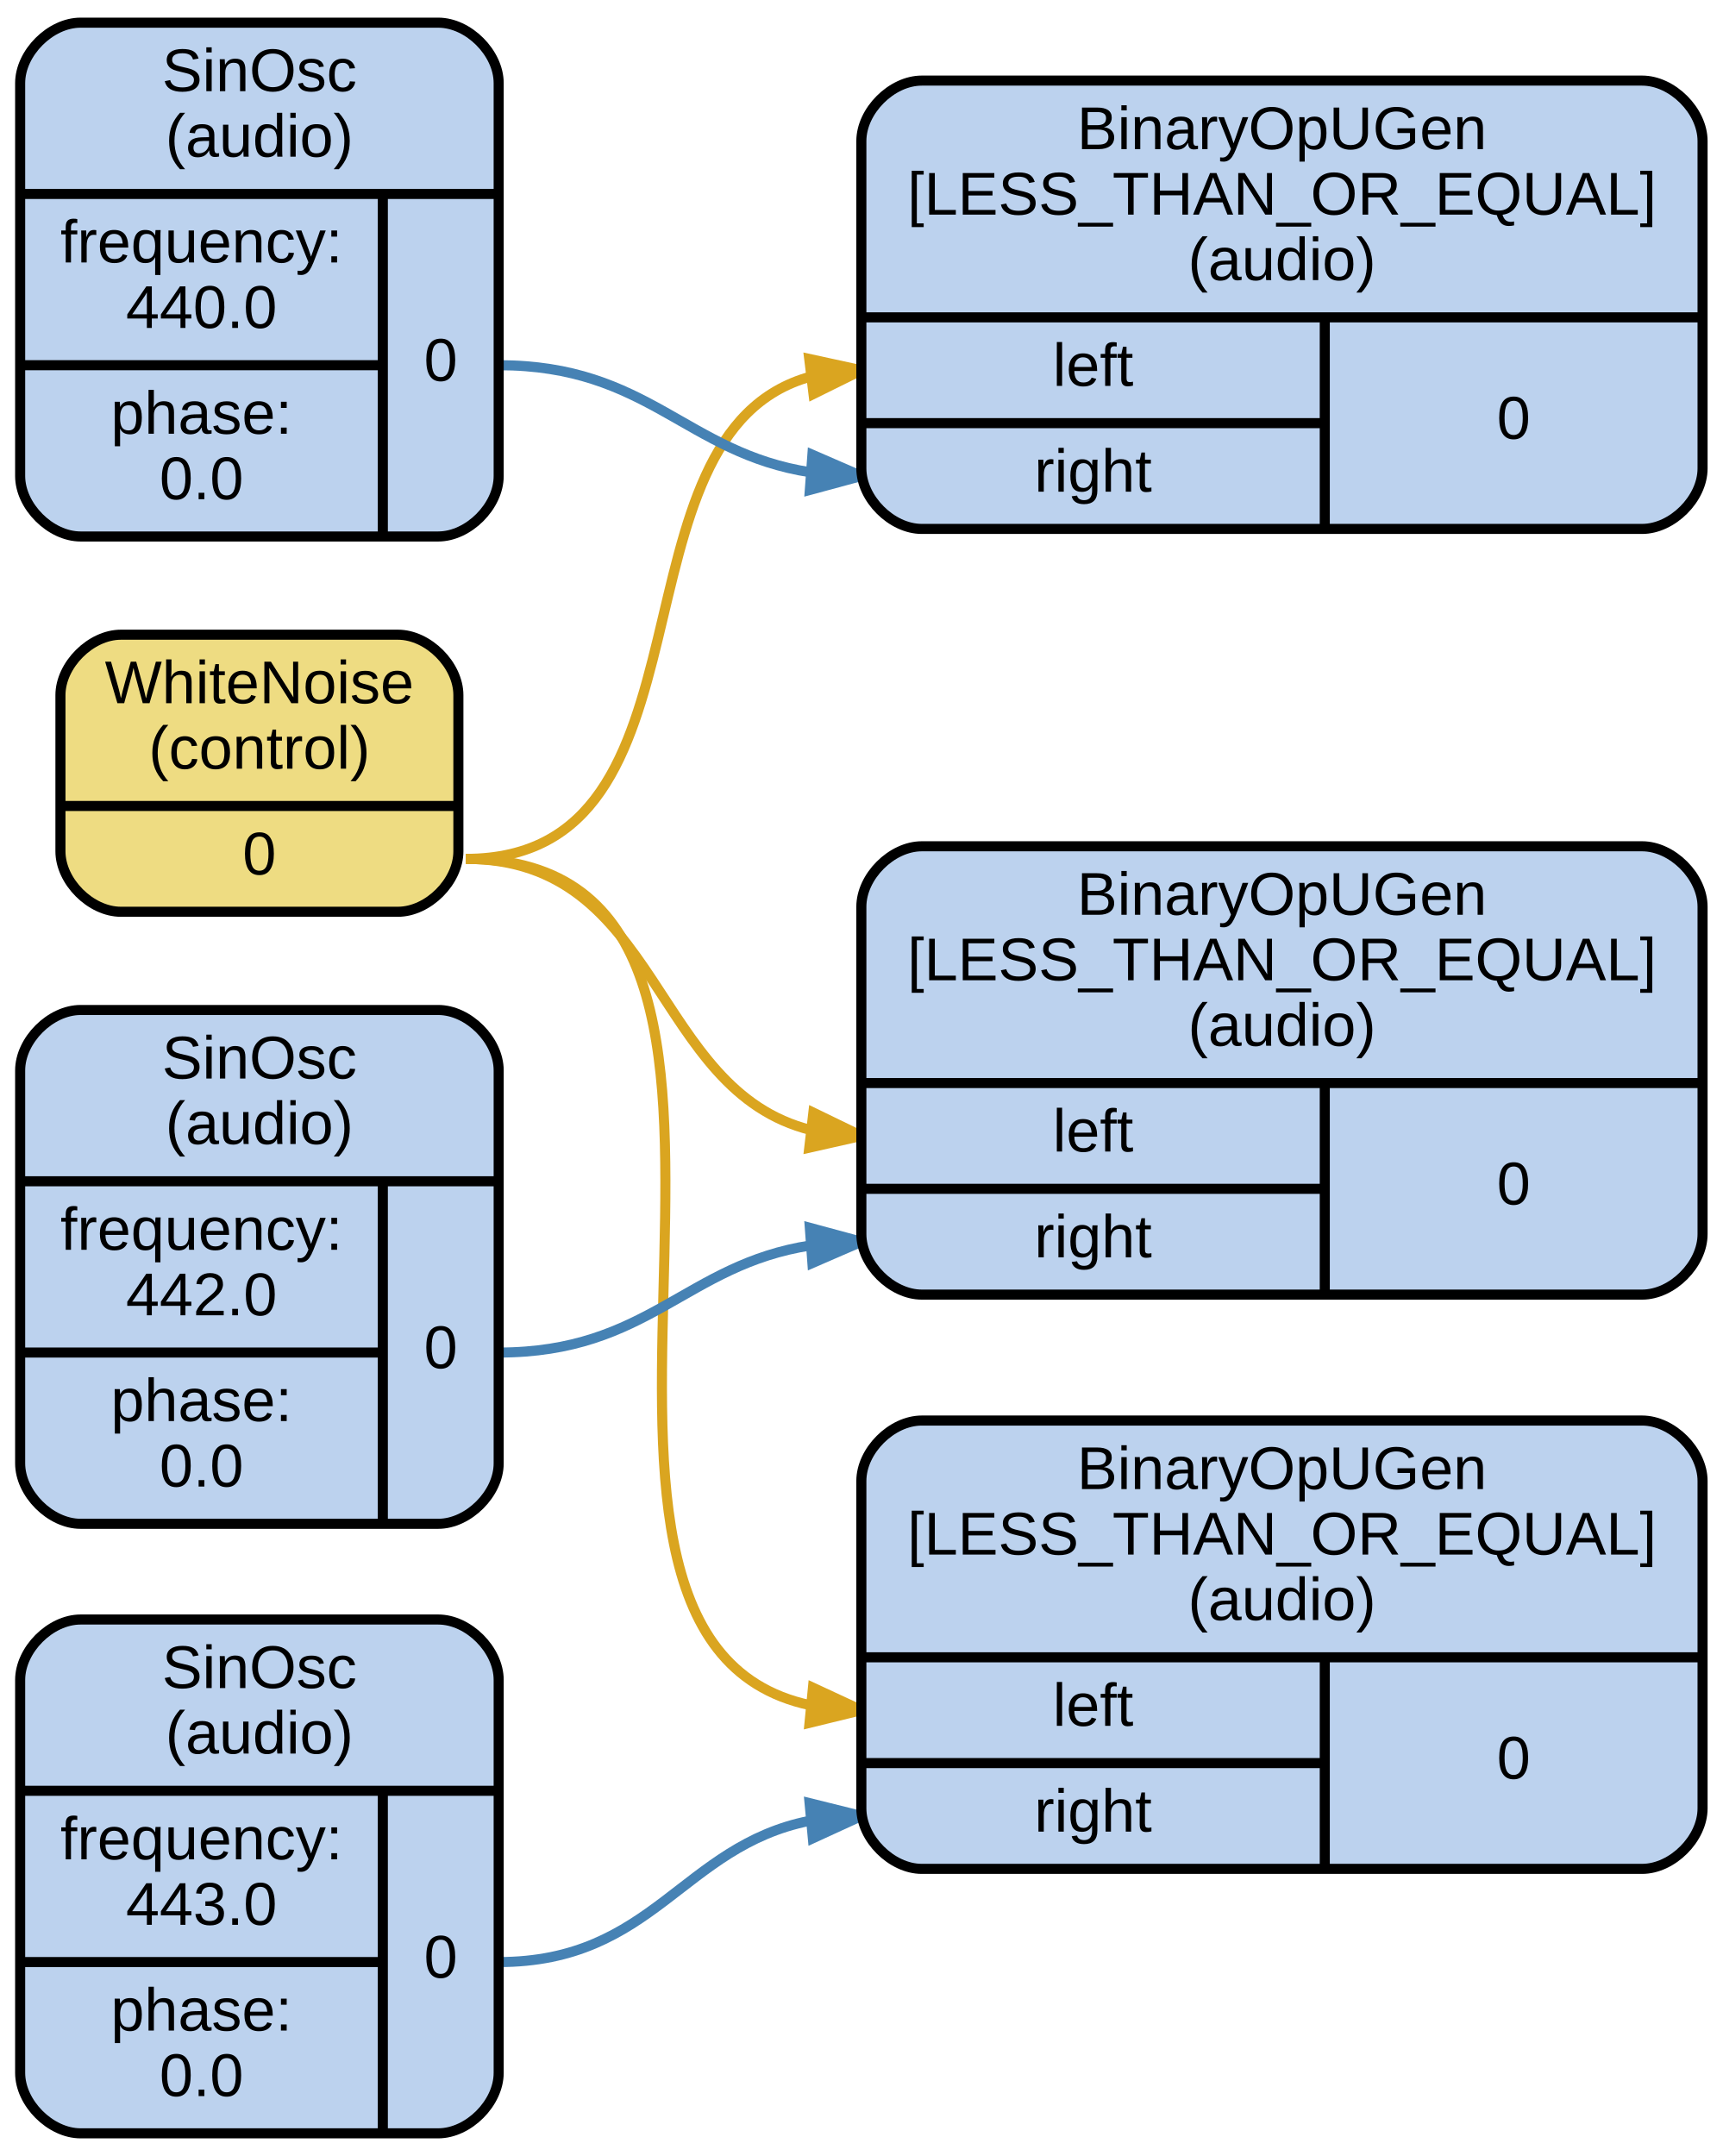
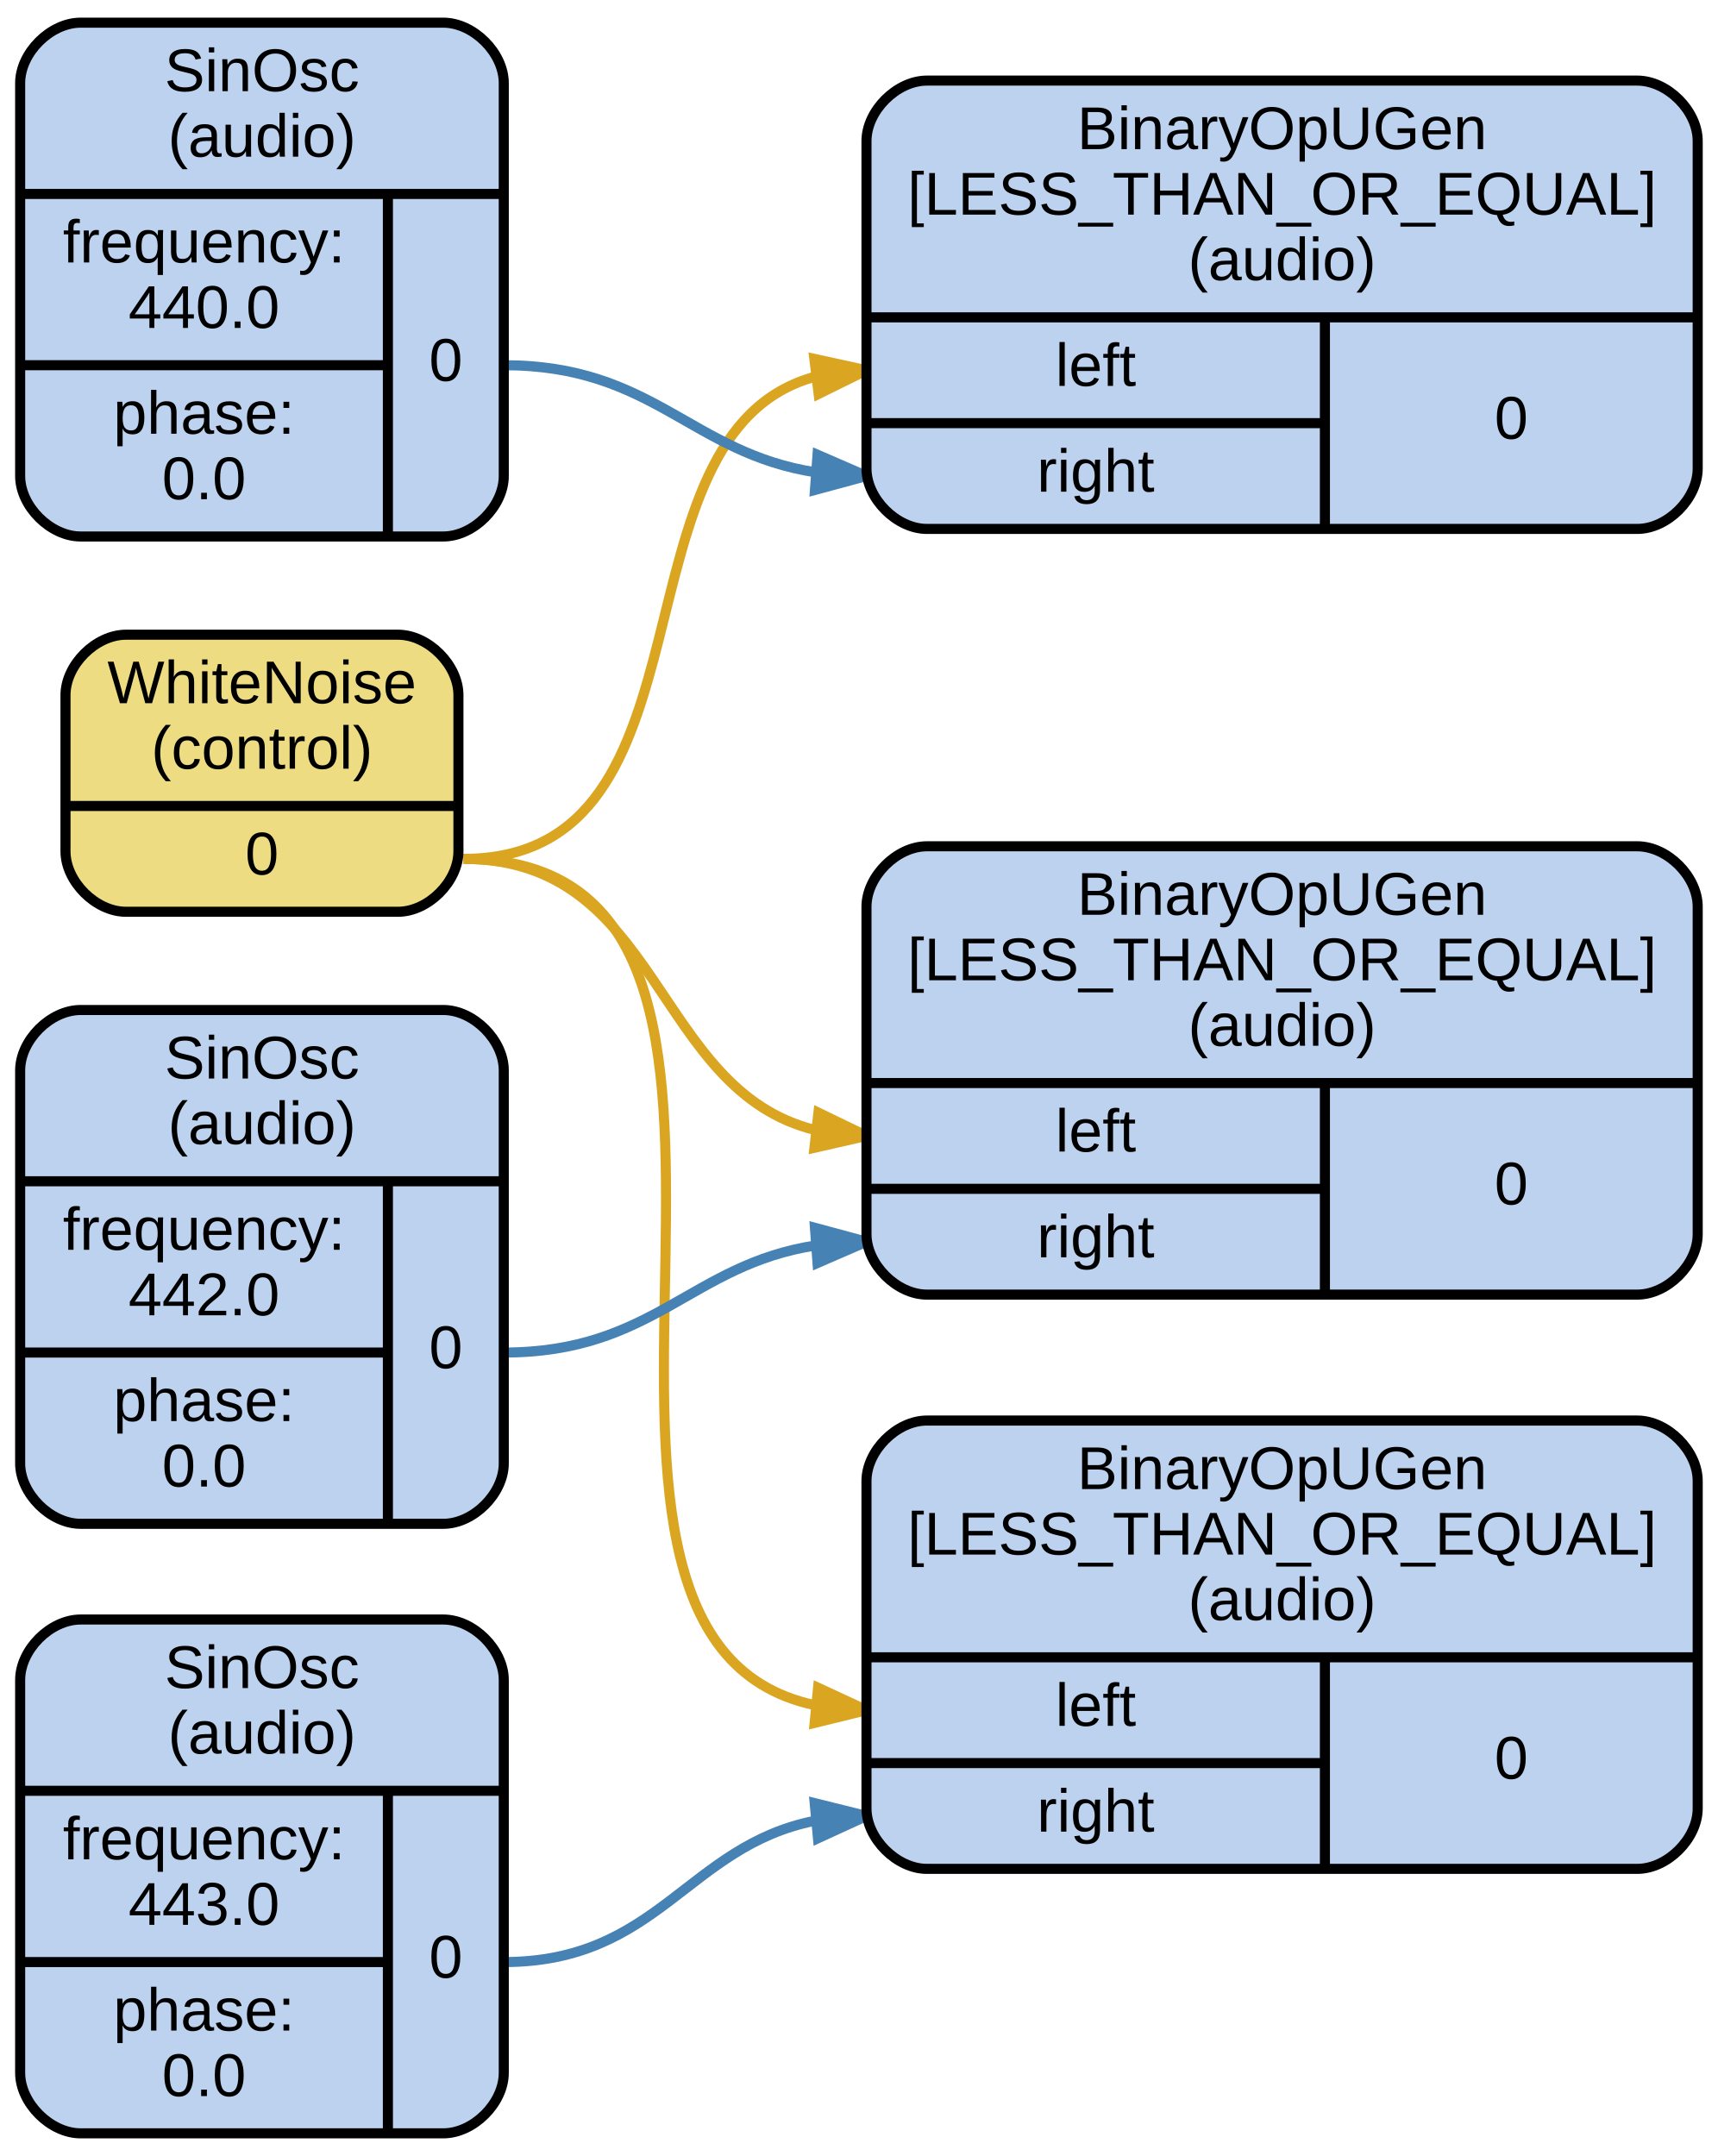
- <svg xmlns="http://www.w3.org/2000/svg" width="342pt" height="428pt" viewBox="0.00 0.00 342.00 428.00">
+ <svg xmlns="http://www.w3.org/2000/svg" width="341pt" height="428pt" viewBox="0.00 0.00 341.00 428.00">
  <g id="graph0" class="graph" transform="scale(1 1) rotate(0) translate(4 424)">
    <g id="edge1" class="edge">
-       <path fill="none" stroke="goldenrod" stroke-width="2" d="M88.5,-253.5C140.28,-253.5 115.46,-338.04 157.06,-349.27" />
-       <polygon fill="goldenrod" stroke="goldenrod" stroke-width="2" points="156.65,-352.75 167,-350.5 157.5,-345.8 156.65,-352.75" />
+       <path fill="none" stroke="goldenrod" stroke-width="2" d="M88,-253.5C140.17,-253.5 115.95,-338.04 157.98,-349.27" />
+       <polygon fill="goldenrod" stroke="goldenrod" stroke-width="2" points="157.65,-352.76 168,-350.5 158.5,-345.81 157.65,-352.76" />
    </g>
    <g id="edge2" class="edge">
-       <path fill="none" stroke="goldenrod" stroke-width="2" d="M88.5,-253.5C127.44,-253.5 125.19,-207.55 157.05,-199.65" />
-       <polygon fill="goldenrod" stroke="goldenrod" stroke-width="2" points="157.47,-203.12 167,-198.5 156.66,-196.17 157.47,-203.12" />
+       <path fill="none" stroke="goldenrod" stroke-width="2" d="M88,-253.5C127.44,-253.5 125.57,-207.55 157.91,-199.65" />
+       <polygon fill="goldenrod" stroke="goldenrod" stroke-width="2" points="158.46,-203.11 168,-198.5 157.67,-196.15 158.46,-203.11" />
    </g>
    <g id="edge3" class="edge">
-       <path fill="none" stroke="goldenrod" stroke-width="2" d="M88.5,-253.5C167.6,-253.5 91.67,-99.34 156.84,-85.49" />
-       <polygon fill="goldenrod" stroke="goldenrod" stroke-width="2" points="157.39,-88.96 167,-84.5 156.71,-81.99 157.39,-88.96" />
+       <path fill="none" stroke="goldenrod" stroke-width="2" d="M88,-253.5C167.37,-253.5 92.3,-99.34 157.8,-85.49" />
+       <polygon fill="goldenrod" stroke="goldenrod" stroke-width="2" points="158.39,-88.95 168,-84.5 157.71,-81.98 158.39,-88.95" />
    </g>
    <g id="edge4" class="edge">
-       <path fill="none" stroke="steelblue" stroke-width="2" d="M95,-351.5C124.8,-351.5 132.09,-334.05 156.97,-330.23" />
-       <polygon fill="steelblue" stroke="steelblue" stroke-width="2" points="157.28,-333.72 167,-329.5 156.77,-326.74 157.28,-333.72" />
+       <path fill="none" stroke="steelblue" stroke-width="2" d="M96,-351.5C125.8,-351.5 133.09,-334.05 157.97,-330.23" />
+       <polygon fill="steelblue" stroke="steelblue" stroke-width="2" points="158.28,-333.72 168,-329.5 157.77,-326.74 158.28,-333.72" />
    </g>
    <g id="edge5" class="edge">
-       <path fill="none" stroke="steelblue" stroke-width="2" d="M95,-155.5C124.8,-155.5 132.09,-172.95 156.97,-176.77" />
-       <polygon fill="steelblue" stroke="steelblue" stroke-width="2" points="156.77,-180.26 167,-177.5 157.28,-173.28 156.77,-180.26" />
+       <path fill="none" stroke="steelblue" stroke-width="2" d="M96,-155.5C125.8,-155.5 133.09,-172.95 157.97,-176.77" />
+       <polygon fill="steelblue" stroke="steelblue" stroke-width="2" points="157.77,-180.26 168,-177.5 158.28,-173.28 157.77,-180.26" />
    </g>
    <g id="edge6" class="edge">
-       <path fill="none" stroke="steelblue" stroke-width="2" d="M95,-34.5C125.72,-34.5 131.47,-57.5 156.73,-62.54" />
-       <polygon fill="steelblue" stroke="steelblue" stroke-width="2" points="156.72,-66.05 167,-63.5 157.37,-59.08 156.72,-66.05" />
+       <path fill="none" stroke="steelblue" stroke-width="2" d="M96,-34.5C126.72,-34.5 132.47,-57.5 157.73,-62.54" />
+       <polygon fill="steelblue" stroke="steelblue" stroke-width="2" points="157.72,-66.05 168,-63.5 158.37,-59.08 157.72,-66.05" />
    </g>
    <g id="node1" class="node">
-       <path fill="#eedc82" stroke="black" stroke-width="2" d="M20,-243C20,-243 75,-243 75,-243 81,-243 87,-249 87,-255 87,-255 87,-286 87,-286 87,-292 81,-298 75,-298 75,-298 20,-298 20,-298 14,-298 8,-292 8,-286 8,-286 8,-255 8,-255 8,-249 14,-243 20,-243" />
-       <text text-anchor="middle" x="47.5" y="-284.4" font-family="Arial" font-size="12.00">WhiteNoise</text>
-       <text text-anchor="middle" x="47.5" y="-271.4" font-family="Arial" font-size="12.00">(control)</text>
-       <polyline fill="none" stroke="black" stroke-width="2" points="8,-264 87,-264 " />
-       <text text-anchor="middle" x="47.5" y="-250.4" font-family="Arial" font-size="12.00">0</text>
+       <path fill="#eedc82" stroke="black" stroke-width="2" d="M21,-243C21,-243 75,-243 75,-243 81,-243 87,-249 87,-255 87,-255 87,-286 87,-286 87,-292 81,-298 75,-298 75,-298 21,-298 21,-298 15,-298 9,-292 9,-286 9,-286 9,-255 9,-255 9,-249 15,-243 21,-243" />
+       <text text-anchor="middle" x="48" y="-284.4" font-family="Arial" font-size="12.00">WhiteNoise</text>
+       <text text-anchor="middle" x="48" y="-271.4" font-family="Arial" font-size="12.00">(control)</text>
+       <polyline fill="none" stroke="black" stroke-width="2" points="9,-264 87,-264 " />
+       <text text-anchor="middle" x="48" y="-250.4" font-family="Arial" font-size="12.00">0</text>
    </g>
    <g id="node2" class="node">
-       <path fill="#bcd2ee" stroke="black" stroke-width="2" d="M12,-317.5C12,-317.5 83,-317.5 83,-317.5 89,-317.5 95,-323.5 95,-329.5 95,-329.5 95,-407.5 95,-407.5 95,-413.5 89,-419.5 83,-419.5 83,-419.5 12,-419.5 12,-419.5 6,-419.5 0,-413.5 0,-407.5 0,-407.5 0,-329.5 0,-329.5 0,-323.5 6,-317.5 12,-317.5" />
-       <text text-anchor="middle" x="47.5" y="-405.9" font-family="Arial" font-size="12.00">SinOsc</text>
-       <text text-anchor="middle" x="47.5" y="-392.9" font-family="Arial" font-size="12.00">(audio)</text>
-       <polyline fill="none" stroke="black" stroke-width="2" points="0,-385.5 95,-385.5 " />
-       <text text-anchor="middle" x="36" y="-371.9" font-family="Arial" font-size="12.00">frequency:</text>
-       <text text-anchor="middle" x="36" y="-358.9" font-family="Arial" font-size="12.00">440.0</text>
-       <polyline fill="none" stroke="black" stroke-width="2" points="0,-351.5 72,-351.5 " />
-       <text text-anchor="middle" x="36" y="-337.9" font-family="Arial" font-size="12.00">phase:</text>
-       <text text-anchor="middle" x="36" y="-324.9" font-family="Arial" font-size="12.00">0.0</text>
-       <polyline fill="none" stroke="black" stroke-width="2" points="72,-317.5 72,-385.5 " />
-       <text text-anchor="middle" x="83.5" y="-348.4" font-family="Arial" font-size="12.00">0</text>
+       <path fill="#bcd2ee" stroke="black" stroke-width="2" d="M12,-317.5C12,-317.5 84,-317.5 84,-317.5 90,-317.5 96,-323.5 96,-329.5 96,-329.5 96,-407.5 96,-407.5 96,-413.5 90,-419.5 84,-419.5 84,-419.5 12,-419.5 12,-419.5 6,-419.5 0,-413.5 0,-407.5 0,-407.5 0,-329.5 0,-329.5 0,-323.5 6,-317.5 12,-317.5" />
+       <text text-anchor="middle" x="48" y="-405.9" font-family="Arial" font-size="12.00">SinOsc</text>
+       <text text-anchor="middle" x="48" y="-392.9" font-family="Arial" font-size="12.00">(audio)</text>
+       <polyline fill="none" stroke="black" stroke-width="2" points="0,-385.5 96,-385.5 " />
+       <text text-anchor="middle" x="36.5" y="-371.9" font-family="Arial" font-size="12.00">frequency:</text>
+       <text text-anchor="middle" x="36.5" y="-358.9" font-family="Arial" font-size="12.00">440.0</text>
+       <polyline fill="none" stroke="black" stroke-width="2" points="0,-351.5 73,-351.5 " />
+       <text text-anchor="middle" x="36.5" y="-337.9" font-family="Arial" font-size="12.00">phase:</text>
+       <text text-anchor="middle" x="36.5" y="-324.9" font-family="Arial" font-size="12.00">0.0</text>
+       <polyline fill="none" stroke="black" stroke-width="2" points="73,-317.5 73,-385.5 " />
+       <text text-anchor="middle" x="84.5" y="-348.4" font-family="Arial" font-size="12.00">0</text>
    </g>
    <g id="node3" class="node">
-       <path fill="#bcd2ee" stroke="black" stroke-width="2" d="M179,-319C179,-319 322,-319 322,-319 328,-319 334,-325 334,-331 334,-331 334,-396 334,-396 334,-402 328,-408 322,-408 322,-408 179,-408 179,-408 173,-408 167,-402 167,-396 167,-396 167,-331 167,-331 167,-325 173,-319 179,-319" />
+       <path fill="#bcd2ee" stroke="black" stroke-width="2" d="M180,-319C180,-319 321,-319 321,-319 327,-319 333,-325 333,-331 333,-331 333,-396 333,-396 333,-402 327,-408 321,-408 321,-408 180,-408 180,-408 174,-408 168,-402 168,-396 168,-396 168,-331 168,-331 168,-325 174,-319 180,-319" />
      <text text-anchor="middle" x="250.5" y="-394.4" font-family="Arial" font-size="12.00">BinaryOpUGen</text>
      <text text-anchor="middle" x="250.5" y="-381.4" font-family="Arial" font-size="12.00">[LESS_THAN_OR_EQUAL]</text>
      <text text-anchor="middle" x="250.5" y="-368.4" font-family="Arial" font-size="12.00">(audio)</text>
-       <polyline fill="none" stroke="black" stroke-width="2" points="167,-361 334,-361 " />
-       <text text-anchor="middle" x="213" y="-347.4" font-family="Arial" font-size="12.00">left</text>
-       <polyline fill="none" stroke="black" stroke-width="2" points="167,-340 259,-340 " />
-       <text text-anchor="middle" x="213" y="-326.4" font-family="Arial" font-size="12.00">right</text>
+       <polyline fill="none" stroke="black" stroke-width="2" points="168,-361 333,-361 " />
+       <text text-anchor="middle" x="213.5" y="-347.4" font-family="Arial" font-size="12.00">left</text>
+       <polyline fill="none" stroke="black" stroke-width="2" points="168,-340 259,-340 " />
+       <text text-anchor="middle" x="213.5" y="-326.4" font-family="Arial" font-size="12.00">right</text>
      <polyline fill="none" stroke="black" stroke-width="2" points="259,-319 259,-361 " />
-       <text text-anchor="middle" x="296.5" y="-336.9" font-family="Arial" font-size="12.00">0</text>
+       <text text-anchor="middle" x="296" y="-336.9" font-family="Arial" font-size="12.00">0</text>
    </g>
    <g id="node4" class="node">
-       <path fill="#bcd2ee" stroke="black" stroke-width="2" d="M12,-121.5C12,-121.5 83,-121.5 83,-121.5 89,-121.5 95,-127.5 95,-133.5 95,-133.5 95,-211.5 95,-211.5 95,-217.5 89,-223.5 83,-223.5 83,-223.5 12,-223.5 12,-223.5 6,-223.5 0,-217.5 0,-211.5 0,-211.5 0,-133.5 0,-133.5 0,-127.5 6,-121.5 12,-121.5" />
-       <text text-anchor="middle" x="47.5" y="-209.9" font-family="Arial" font-size="12.00">SinOsc</text>
-       <text text-anchor="middle" x="47.5" y="-196.9" font-family="Arial" font-size="12.00">(audio)</text>
-       <polyline fill="none" stroke="black" stroke-width="2" points="0,-189.5 95,-189.5 " />
-       <text text-anchor="middle" x="36" y="-175.9" font-family="Arial" font-size="12.00">frequency:</text>
-       <text text-anchor="middle" x="36" y="-162.9" font-family="Arial" font-size="12.00">442.0</text>
-       <polyline fill="none" stroke="black" stroke-width="2" points="0,-155.5 72,-155.5 " />
-       <text text-anchor="middle" x="36" y="-141.9" font-family="Arial" font-size="12.00">phase:</text>
-       <text text-anchor="middle" x="36" y="-128.9" font-family="Arial" font-size="12.00">0.0</text>
-       <polyline fill="none" stroke="black" stroke-width="2" points="72,-121.5 72,-189.5 " />
-       <text text-anchor="middle" x="83.5" y="-152.4" font-family="Arial" font-size="12.00">0</text>
+       <path fill="#bcd2ee" stroke="black" stroke-width="2" d="M12,-121.5C12,-121.5 84,-121.5 84,-121.5 90,-121.5 96,-127.5 96,-133.5 96,-133.5 96,-211.5 96,-211.5 96,-217.5 90,-223.5 84,-223.5 84,-223.5 12,-223.5 12,-223.5 6,-223.5 0,-217.5 0,-211.5 0,-211.5 0,-133.5 0,-133.5 0,-127.5 6,-121.5 12,-121.5" />
+       <text text-anchor="middle" x="48" y="-209.9" font-family="Arial" font-size="12.00">SinOsc</text>
+       <text text-anchor="middle" x="48" y="-196.9" font-family="Arial" font-size="12.00">(audio)</text>
+       <polyline fill="none" stroke="black" stroke-width="2" points="0,-189.5 96,-189.5 " />
+       <text text-anchor="middle" x="36.5" y="-175.9" font-family="Arial" font-size="12.00">frequency:</text>
+       <text text-anchor="middle" x="36.5" y="-162.9" font-family="Arial" font-size="12.00">442.0</text>
+       <polyline fill="none" stroke="black" stroke-width="2" points="0,-155.5 73,-155.5 " />
+       <text text-anchor="middle" x="36.5" y="-141.9" font-family="Arial" font-size="12.00">phase:</text>
+       <text text-anchor="middle" x="36.5" y="-128.9" font-family="Arial" font-size="12.00">0.0</text>
+       <polyline fill="none" stroke="black" stroke-width="2" points="73,-121.5 73,-189.5 " />
+       <text text-anchor="middle" x="84.5" y="-152.4" font-family="Arial" font-size="12.00">0</text>
    </g>
    <g id="node5" class="node">
-       <path fill="#bcd2ee" stroke="black" stroke-width="2" d="M179,-167C179,-167 322,-167 322,-167 328,-167 334,-173 334,-179 334,-179 334,-244 334,-244 334,-250 328,-256 322,-256 322,-256 179,-256 179,-256 173,-256 167,-250 167,-244 167,-244 167,-179 167,-179 167,-173 173,-167 179,-167" />
+       <path fill="#bcd2ee" stroke="black" stroke-width="2" d="M180,-167C180,-167 321,-167 321,-167 327,-167 333,-173 333,-179 333,-179 333,-244 333,-244 333,-250 327,-256 321,-256 321,-256 180,-256 180,-256 174,-256 168,-250 168,-244 168,-244 168,-179 168,-179 168,-173 174,-167 180,-167" />
      <text text-anchor="middle" x="250.5" y="-242.4" font-family="Arial" font-size="12.00">BinaryOpUGen</text>
      <text text-anchor="middle" x="250.5" y="-229.4" font-family="Arial" font-size="12.00">[LESS_THAN_OR_EQUAL]</text>
      <text text-anchor="middle" x="250.5" y="-216.4" font-family="Arial" font-size="12.00">(audio)</text>
-       <polyline fill="none" stroke="black" stroke-width="2" points="167,-209 334,-209 " />
-       <text text-anchor="middle" x="213" y="-195.4" font-family="Arial" font-size="12.00">left</text>
-       <polyline fill="none" stroke="black" stroke-width="2" points="167,-188 259,-188 " />
-       <text text-anchor="middle" x="213" y="-174.4" font-family="Arial" font-size="12.00">right</text>
+       <polyline fill="none" stroke="black" stroke-width="2" points="168,-209 333,-209 " />
+       <text text-anchor="middle" x="213.5" y="-195.4" font-family="Arial" font-size="12.00">left</text>
+       <polyline fill="none" stroke="black" stroke-width="2" points="168,-188 259,-188 " />
+       <text text-anchor="middle" x="213.5" y="-174.4" font-family="Arial" font-size="12.00">right</text>
      <polyline fill="none" stroke="black" stroke-width="2" points="259,-167 259,-209 " />
-       <text text-anchor="middle" x="296.5" y="-184.9" font-family="Arial" font-size="12.00">0</text>
+       <text text-anchor="middle" x="296" y="-184.9" font-family="Arial" font-size="12.00">0</text>
    </g>
    <g id="node6" class="node">
-       <path fill="#bcd2ee" stroke="black" stroke-width="2" d="M12,-0.5C12,-0.5 83,-0.5 83,-0.5 89,-0.5 95,-6.5 95,-12.5 95,-12.5 95,-90.5 95,-90.5 95,-96.5 89,-102.5 83,-102.5 83,-102.5 12,-102.5 12,-102.5 6,-102.5 0,-96.5 0,-90.5 0,-90.5 0,-12.5 0,-12.5 0,-6.5 6,-0.5 12,-0.5" />
-       <text text-anchor="middle" x="47.5" y="-88.9" font-family="Arial" font-size="12.00">SinOsc</text>
-       <text text-anchor="middle" x="47.5" y="-75.9" font-family="Arial" font-size="12.00">(audio)</text>
-       <polyline fill="none" stroke="black" stroke-width="2" points="0,-68.5 95,-68.5 " />
-       <text text-anchor="middle" x="36" y="-54.9" font-family="Arial" font-size="12.00">frequency:</text>
-       <text text-anchor="middle" x="36" y="-41.9" font-family="Arial" font-size="12.00">443.0</text>
-       <polyline fill="none" stroke="black" stroke-width="2" points="0,-34.5 72,-34.5 " />
-       <text text-anchor="middle" x="36" y="-20.9" font-family="Arial" font-size="12.00">phase:</text>
-       <text text-anchor="middle" x="36" y="-7.9" font-family="Arial" font-size="12.00">0.0</text>
-       <polyline fill="none" stroke="black" stroke-width="2" points="72,-0.5 72,-68.5 " />
-       <text text-anchor="middle" x="83.5" y="-31.4" font-family="Arial" font-size="12.00">0</text>
+       <path fill="#bcd2ee" stroke="black" stroke-width="2" d="M12,-0.5C12,-0.5 84,-0.5 84,-0.5 90,-0.5 96,-6.5 96,-12.5 96,-12.5 96,-90.5 96,-90.5 96,-96.5 90,-102.5 84,-102.5 84,-102.5 12,-102.5 12,-102.5 6,-102.5 0,-96.5 0,-90.5 0,-90.5 0,-12.5 0,-12.5 0,-6.5 6,-0.5 12,-0.5" />
+       <text text-anchor="middle" x="48" y="-88.9" font-family="Arial" font-size="12.00">SinOsc</text>
+       <text text-anchor="middle" x="48" y="-75.9" font-family="Arial" font-size="12.00">(audio)</text>
+       <polyline fill="none" stroke="black" stroke-width="2" points="0,-68.5 96,-68.5 " />
+       <text text-anchor="middle" x="36.5" y="-54.9" font-family="Arial" font-size="12.00">frequency:</text>
+       <text text-anchor="middle" x="36.5" y="-41.9" font-family="Arial" font-size="12.00">443.0</text>
+       <polyline fill="none" stroke="black" stroke-width="2" points="0,-34.5 73,-34.5 " />
+       <text text-anchor="middle" x="36.5" y="-20.9" font-family="Arial" font-size="12.00">phase:</text>
+       <text text-anchor="middle" x="36.5" y="-7.9" font-family="Arial" font-size="12.00">0.0</text>
+       <polyline fill="none" stroke="black" stroke-width="2" points="73,-0.5 73,-68.5 " />
+       <text text-anchor="middle" x="84.5" y="-31.4" font-family="Arial" font-size="12.00">0</text>
    </g>
    <g id="node7" class="node">
-       <path fill="#bcd2ee" stroke="black" stroke-width="2" d="M179,-53C179,-53 322,-53 322,-53 328,-53 334,-59 334,-65 334,-65 334,-130 334,-130 334,-136 328,-142 322,-142 322,-142 179,-142 179,-142 173,-142 167,-136 167,-130 167,-130 167,-65 167,-65 167,-59 173,-53 179,-53" />
+       <path fill="#bcd2ee" stroke="black" stroke-width="2" d="M180,-53C180,-53 321,-53 321,-53 327,-53 333,-59 333,-65 333,-65 333,-130 333,-130 333,-136 327,-142 321,-142 321,-142 180,-142 180,-142 174,-142 168,-136 168,-130 168,-130 168,-65 168,-65 168,-59 174,-53 180,-53" />
      <text text-anchor="middle" x="250.5" y="-128.4" font-family="Arial" font-size="12.00">BinaryOpUGen</text>
      <text text-anchor="middle" x="250.5" y="-115.4" font-family="Arial" font-size="12.00">[LESS_THAN_OR_EQUAL]</text>
      <text text-anchor="middle" x="250.5" y="-102.4" font-family="Arial" font-size="12.00">(audio)</text>
-       <polyline fill="none" stroke="black" stroke-width="2" points="167,-95 334,-95 " />
-       <text text-anchor="middle" x="213" y="-81.4" font-family="Arial" font-size="12.00">left</text>
-       <polyline fill="none" stroke="black" stroke-width="2" points="167,-74 259,-74 " />
-       <text text-anchor="middle" x="213" y="-60.4" font-family="Arial" font-size="12.00">right</text>
+       <polyline fill="none" stroke="black" stroke-width="2" points="168,-95 333,-95 " />
+       <text text-anchor="middle" x="213.5" y="-81.4" font-family="Arial" font-size="12.00">left</text>
+       <polyline fill="none" stroke="black" stroke-width="2" points="168,-74 259,-74 " />
+       <text text-anchor="middle" x="213.5" y="-60.4" font-family="Arial" font-size="12.00">right</text>
      <polyline fill="none" stroke="black" stroke-width="2" points="259,-53 259,-95 " />
-       <text text-anchor="middle" x="296.5" y="-70.9" font-family="Arial" font-size="12.00">0</text>
+       <text text-anchor="middle" x="296" y="-70.9" font-family="Arial" font-size="12.00">0</text>
    </g>
  </g>
</svg>
